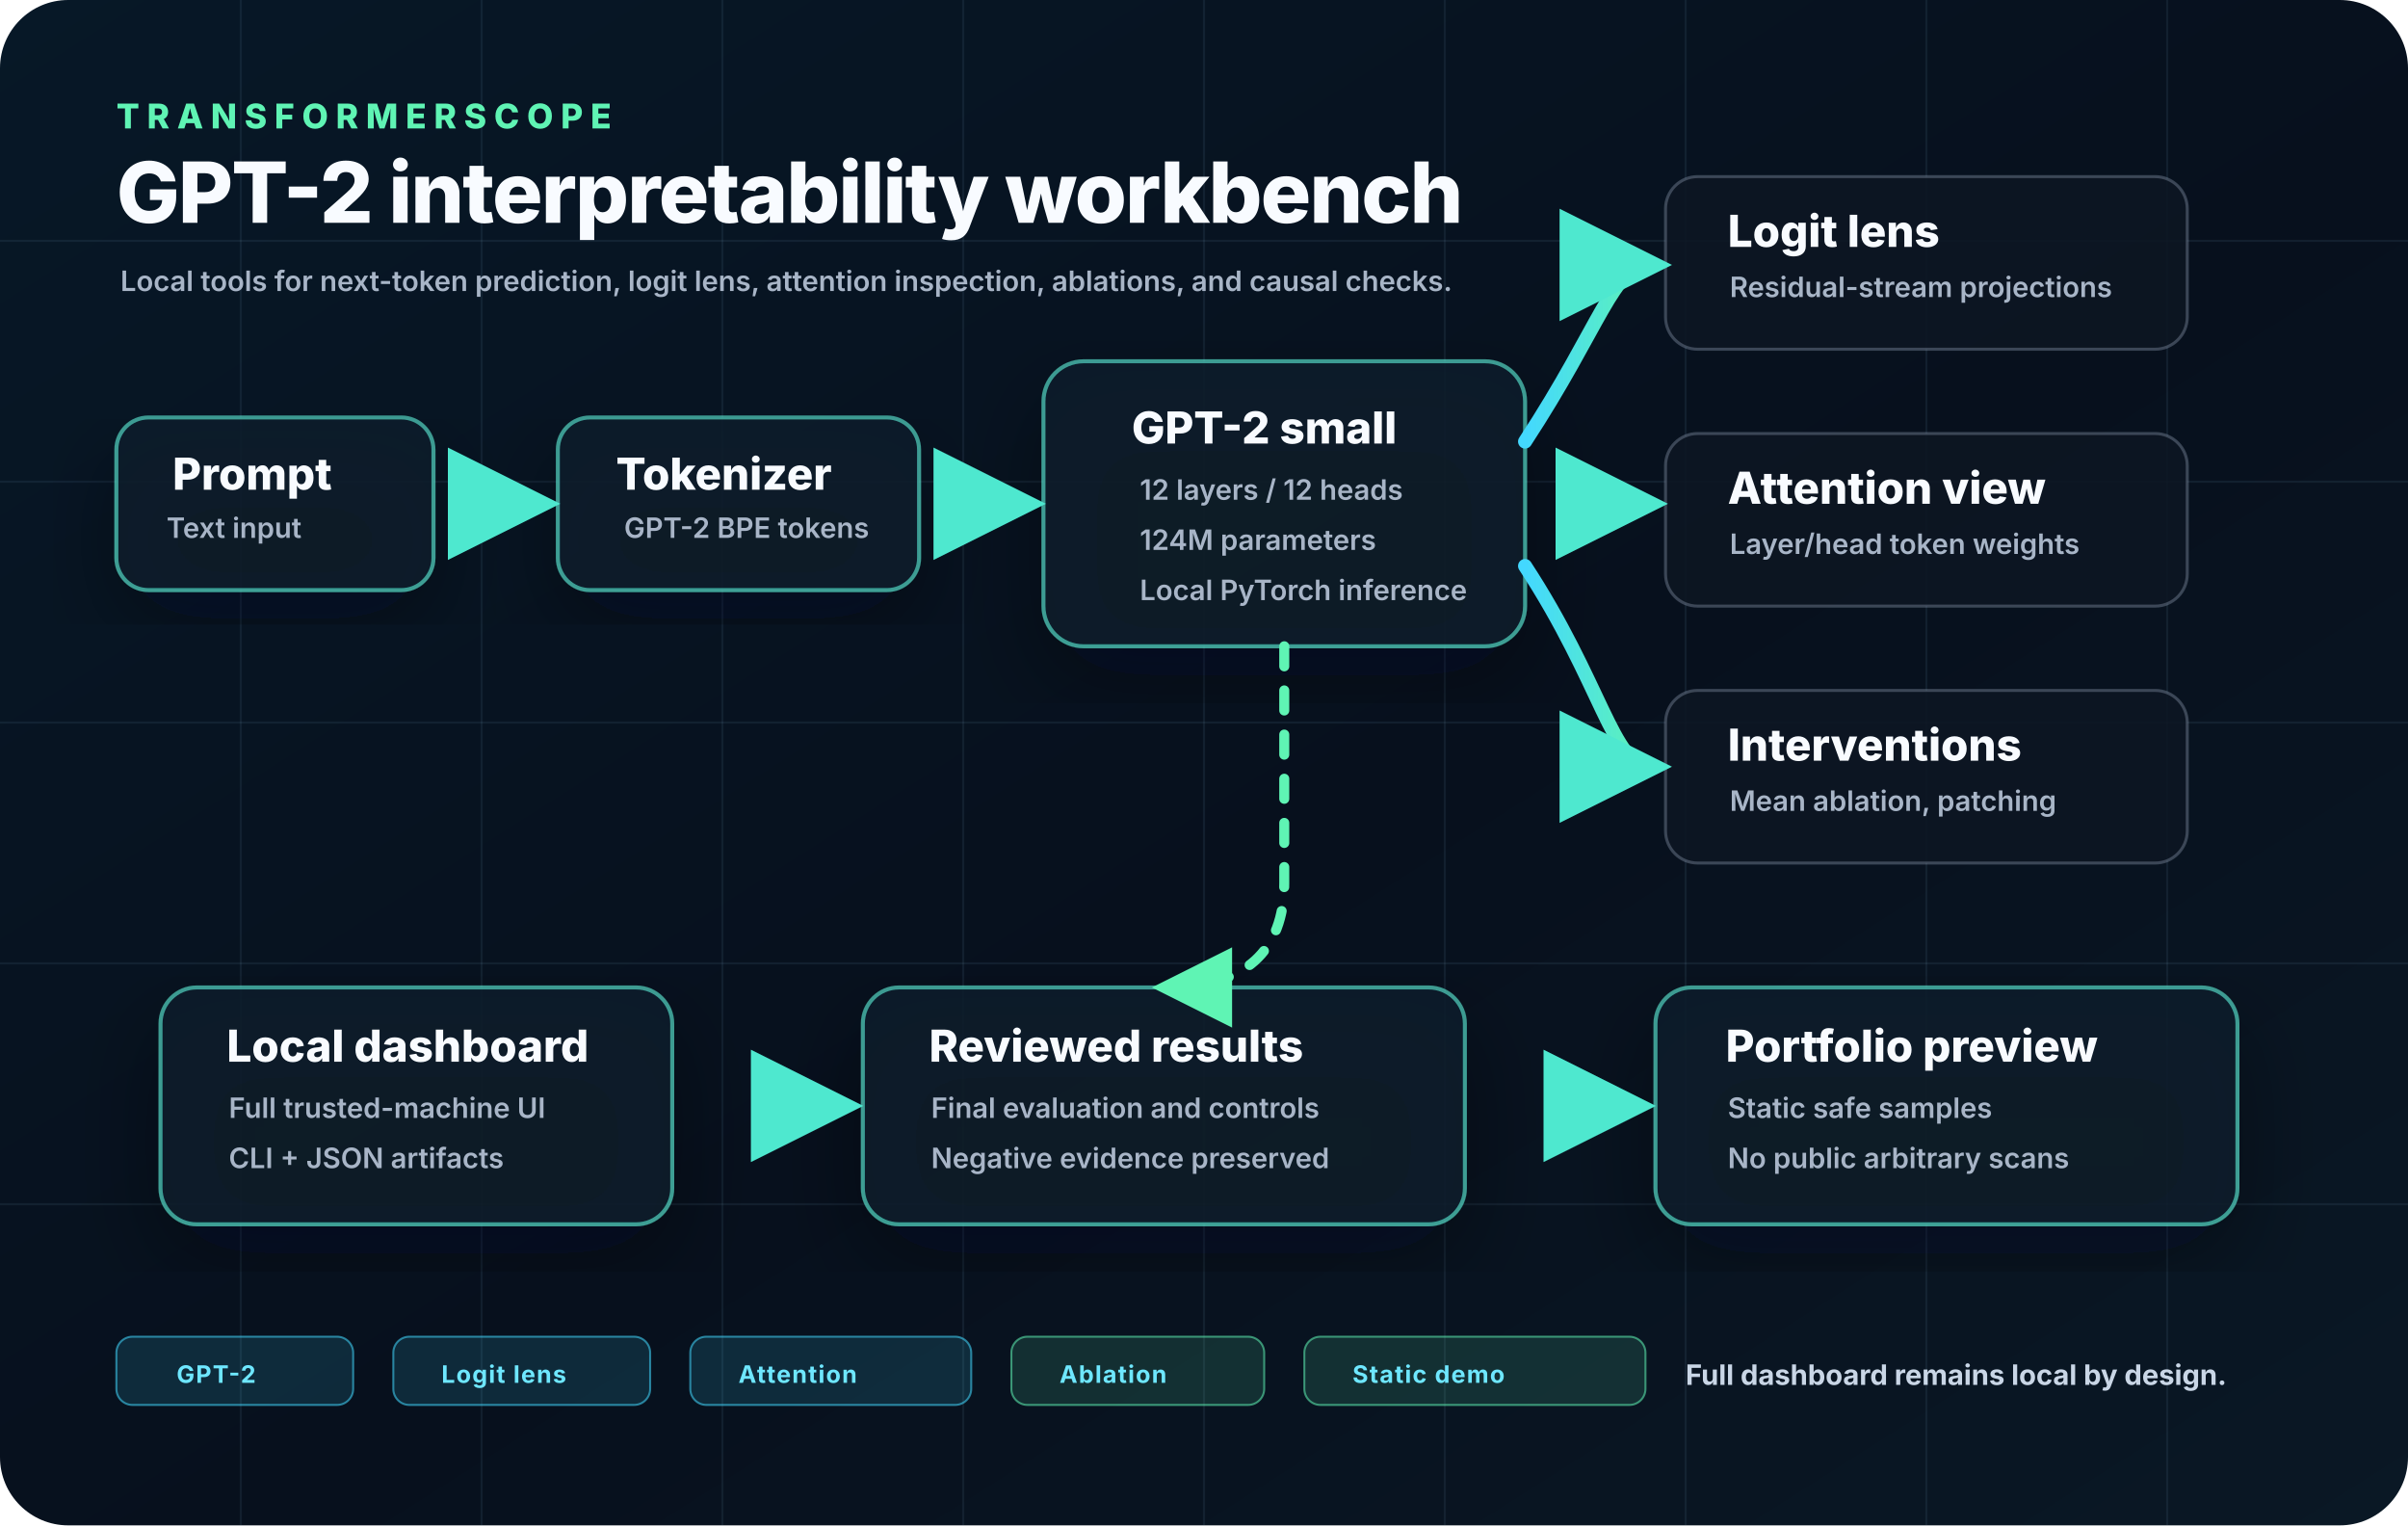
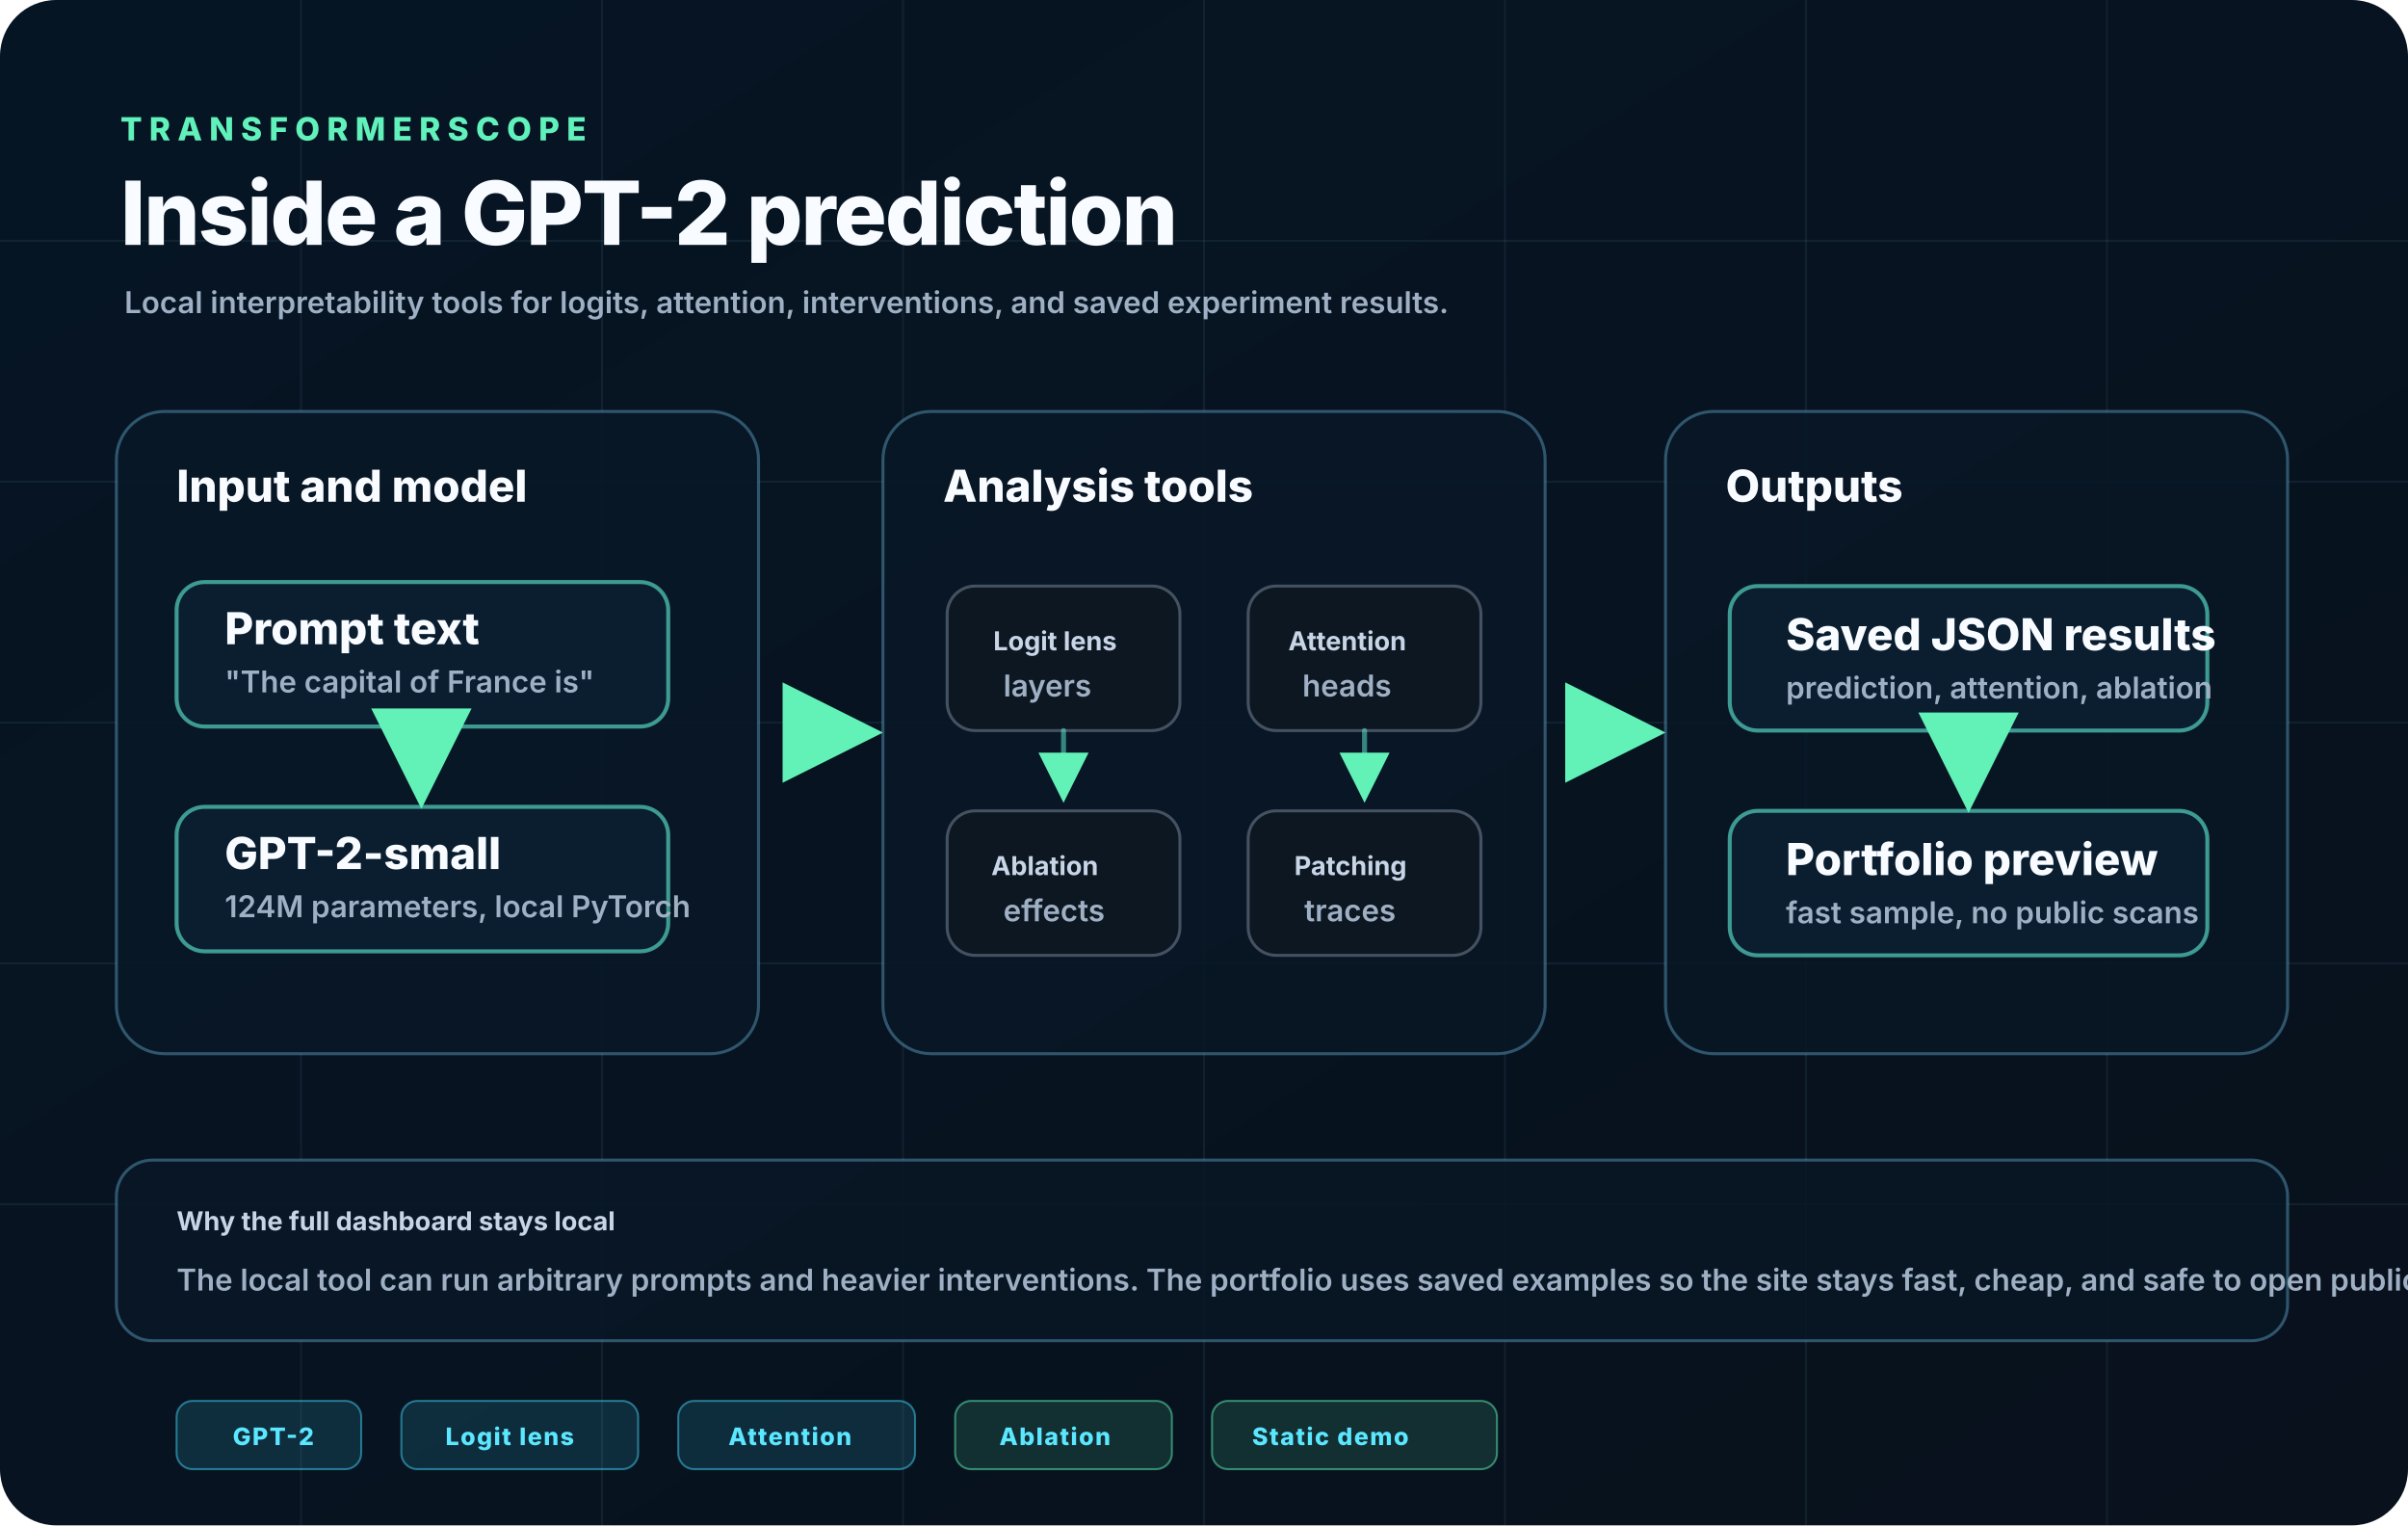
<svg xmlns="http://www.w3.org/2000/svg" viewBox="0 0 1200 760" role="img" aria-labelledby="title desc">
  <defs>
-     <linearGradient id="bg" x1="0" x2="1" y1="0" y2="1">
-       <stop offset="0" stop-color="#071827" />
-       <stop offset="0.55" stop-color="#07101d" />
-       <stop offset="1" stop-color="#0a1825" />
+     <linearGradient id="background" x1="0" x2="1" y1="0" y2="1">
+       <stop offset="0" stop-color="#061524" />
+       <stop offset="1" stop-color="#08111c" />
    </linearGradient>
-     <linearGradient id="cyan" x1="0" x2="1">
-       <stop offset="0" stop-color="#43d8ff" />
-       <stop offset="1" stop-color="#5ff4b4" />
+     <linearGradient id="line" x1="0" x2="1">
+       <stop offset="0" stop-color="#38d5ff" />
+       <stop offset="1" stop-color="#62f2b8" />
    </linearGradient>
-     <filter id="softShadow" x="-20%" y="-20%" width="140%" height="140%">
-       <feDropShadow dx="0" dy="18" stdDeviation="22" flood-color="#000814" flood-opacity="0.42" />
-     </filter>
+     <marker id="arrow" markerWidth="10" markerHeight="10" refX="8" refY="5" orient="auto">
+       <path d="M0 0 L10 5 L0 10 z" fill="#62f2b8" />
+     </marker>
    <style>
-       .grid { stroke: rgba(148, 210, 235, 0.09); stroke-width: 1; }
-       .box { fill: rgba(10, 30, 44, 0.86); stroke: rgba(93, 234, 211, 0.62); stroke-width: 2; filter: url(#softShadow); }
-       .muted { fill: rgba(13, 22, 35, 0.88); stroke: rgba(148, 163, 184, 0.36); stroke-width: 1.5; }
-       .title { font: 800 42px Inter, Arial, sans-serif; fill: #f8fbff; letter-spacing: -0.02em; }
-       .eyebrow { font: 800 17px Inter, Arial, sans-serif; fill: #5ff4b4; letter-spacing: 0.22em; }
-       .label { font: 800 22px Inter, Arial, sans-serif; fill: #f8fbff; }
-       .small { font: 600 14px Inter, Arial, sans-serif; fill: #a8b5c7; }
-       .tiny { font: 700 12px Inter, Arial, sans-serif; fill: #6ee7ff; letter-spacing: 0.05em; }
-       .arrow { stroke: url(#cyan); stroke-width: 7; stroke-linecap: round; stroke-linejoin: round; fill: none; marker-end: url(#arrow); }
-       .dash { stroke: #5ff4b4; stroke-width: 5; stroke-linecap: round; stroke-dasharray: 10 12; fill: none; marker-end: url(#arrowGreen); }
-       .note { font: 700 14px Inter, Arial, sans-serif; fill: #c9d6e6; }
+       .grid { stroke: rgba(148, 210, 235, 0.075); stroke-width: 1; }
+       .panel { fill: rgba(8, 23, 37, 0.92); stroke: rgba(125, 211, 252, 0.34); stroke-width: 1.5; }
+       .box { fill: rgba(11, 31, 49, 0.96); stroke: rgba(94, 234, 212, 0.62); stroke-width: 2; }
+       .box2 { fill: rgba(14, 23, 35, 0.96); stroke: rgba(148, 163, 184, 0.42); stroke-width: 1.5; }
+       .flow { stroke: url(#line); stroke-width: 5; fill: none; marker-end: url(#arrow); stroke-linecap: round; }
+       .thin { stroke: rgba(94, 234, 212, 0.52); stroke-width: 2.5; fill: none; marker-end: url(#arrow); stroke-linecap: round; }
+       .title { font: 800 44px Inter, Arial, sans-serif; fill: #f8fbff; letter-spacing: -0.02em; }
+       .eyebrow { font: 800 16px Inter, Arial, sans-serif; fill: #61f1bb; letter-spacing: 0.22em; }
+       .h { font: 800 22px Inter, Arial, sans-serif; fill: #f8fbff; }
+       .t { font: 600 15px Inter, Arial, sans-serif; fill: #9fb0c4; }
+       .small { font: 700 13px Inter, Arial, sans-serif; fill: #c8d5e6; }
+       .tag { font: 800 12px Inter, Arial, sans-serif; fill: #5be7ff; letter-spacing: 0.06em; }
    </style>
-     <marker id="arrow" viewBox="0 0 10 10" refX="8" refY="5" markerWidth="8" markerHeight="8" orient="auto-start-reverse">
-       <path d="M0 0 10 5 0 10z" fill="#4ee8cf" />
-     </marker>
-     <marker id="arrowGreen" viewBox="0 0 10 10" refX="8" refY="5" markerWidth="8" markerHeight="8" orient="auto-start-reverse">
-       <path d="M0 0 10 5 0 10z" fill="#5ff4b4" />
-     </marker>
  </defs>
-   <rect width="1200" height="760" rx="34" fill="url(#bg)" />
-   <g opacity="0.9">
+   <rect width="1200" height="760" rx="28" fill="url(#background)" />
+   <g>
    <path class="grid" d="M0 120h1200M0 240h1200M0 360h1200M0 480h1200M0 600h1200" />
-     <path class="grid" d="M120 0v760M240 0v760M360 0v760M480 0v760M600 0v760M720 0v760M840 0v760M960 0v760M1080 0v760" />
+     <path class="grid" d="M150 0v760M300 0v760M450 0v760M600 0v760M750 0v760M900 0v760M1050 0v760" />
  </g>
-   <text x="58" y="64" class="eyebrow">TRANSFORMERSCOPE</text>
-   <text x="58" y="111" class="title">GPT-2 interpretability workbench</text>
-   <text x="60" y="145" class="small">Local tools for next-token prediction, logit lens, attention inspection, ablations, and causal checks.</text>
-   <rect x="58" y="208" width="158" height="86" rx="16" class="box" />
-   <text x="86" y="244" class="label">Prompt</text>
-   <text x="83" y="268" class="small">Text input</text>
-   <rect x="278" y="208" width="180" height="86" rx="16" class="box" />
-   <text x="307" y="244" class="label">Tokenizer</text>
-   <text x="311" y="268" class="small">GPT-2 BPE tokens</text>
-   <rect x="520" y="180" width="240" height="142" rx="20" class="box" />
-   <text x="564" y="221" class="label">GPT-2 small</text>
-   <text x="568" y="249" class="small">12 layers / 12 heads</text>
-   <text x="568" y="274" class="small">124M parameters</text>
-   <text x="568" y="299" class="small">Local PyTorch inference</text>
-   <path class="arrow" d="M216 251h52" />
-   <path class="arrow" d="M458 251h52" />
-   <rect x="830" y="88" width="260" height="86" rx="16" class="muted" />
-   <text x="861" y="123" class="label">Logit lens</text>
-   <text x="862" y="148" class="small">Residual-stream projections</text>
-   <rect x="830" y="216" width="260" height="86" rx="16" class="muted" />
-   <text x="861" y="251" class="label">Attention view</text>
-   <text x="862" y="276" class="small">Layer/head token weights</text>
-   <rect x="830" y="344" width="260" height="86" rx="16" class="muted" />
-   <text x="861" y="379" class="label">Interventions</text>
-   <text x="862" y="404" class="small">Mean ablation, patching</text>
-   <path class="arrow" d="M760 220c38-58 44-88 62-88" />
-   <path class="arrow" d="M760 251h60" />
-   <path class="arrow" d="M760 282c38 58 44 100 62 100" />
-   <rect x="80" y="492" width="255" height="118" rx="18" class="box" />
-   <text x="113" y="529" class="label">Local dashboard</text>
-   <text x="114" y="557" class="small">Full trusted-machine UI</text>
-   <text x="114" y="582" class="small">CLI + JSON artifacts</text>
-   <rect x="430" y="492" width="300" height="118" rx="18" class="box" />
-   <text x="463" y="529" class="label">Reviewed results</text>
-   <text x="464" y="557" class="small">Final evaluation and controls</text>
-   <text x="464" y="582" class="small">Negative evidence preserved</text>
-   <rect x="825" y="492" width="290" height="118" rx="18" class="box" />
-   <text x="860" y="529" class="label">Portfolio preview</text>
-   <text x="861" y="557" class="small">Static safe samples</text>
-   <text x="861" y="582" class="small">No public arbitrary scans</text>
-   <path class="dash" d="M640 322v118c0 34-20 52-58 52" />
-   <path class="arrow" d="M335 551h84" />
-   <path class="arrow" d="M730 551h84" />
-   <g transform="translate(58 666)">
-     <rect width="118" height="34" rx="8" fill="rgba(67,216,255,0.13)" stroke="rgba(67,216,255,0.55)" />
-     <text x="30" y="23" class="tiny">GPT-2</text>
+   <text x="60" y="70" class="eyebrow">TRANSFORMERSCOPE</text>
+   <text x="60" y="122" class="title">Inside a GPT-2 prediction</text>
+   <text x="62" y="156" class="t">Local interpretability tools for logits, attention, interventions, and saved experiment results.</text>
+   <rect x="58" y="205" width="320" height="320" rx="24" class="panel" />
+   <text x="88" y="250" class="h">Input and model</text>
+   <rect x="88" y="290" width="245" height="72" rx="14" class="box" />
+   <text x="112" y="321" class="h">Prompt text</text>
+   <text x="112" y="345" class="t">"The capital of France is"</text>
+   <rect x="88" y="402" width="245" height="72" rx="14" class="box" />
+   <text x="112" y="433" class="h">GPT-2-small</text>
+   <text x="112" y="457" class="t">124M parameters, local PyTorch</text>
+   <path class="flow" d="M210 362v31" />
+   <rect x="440" y="205" width="330" height="320" rx="24" class="panel" />
+   <text x="470" y="250" class="h">Analysis tools</text>
+   <rect x="472" y="292" width="116" height="72" rx="14" class="box2" />
+   <text x="495" y="324" class="small">Logit lens</text>
+   <text x="500" y="347" class="t">layers</text>
+   <rect x="622" y="292" width="116" height="72" rx="14" class="box2" />
+   <text x="642" y="324" class="small">Attention</text>
+   <text x="649" y="347" class="t">heads</text>
+   <rect x="472" y="404" width="116" height="72" rx="14" class="box2" />
+   <text x="494" y="436" class="small">Ablation</text>
+   <text x="500" y="459" class="t">effects</text>
+   <rect x="622" y="404" width="116" height="72" rx="14" class="box2" />
+   <text x="645" y="436" class="small">Patching</text>
+   <text x="650" y="459" class="t">traces</text>
+   <path class="flow" d="M378 365h52" />
+   <path class="thin" d="M530 364v31" />
+   <path class="thin" d="M680 364v31" />
+   <rect x="830" y="205" width="310" height="320" rx="24" class="panel" />
+   <text x="860" y="250" class="h">Outputs</text>
+   <rect x="862" y="292" width="238" height="72" rx="14" class="box" />
+   <text x="890" y="324" class="h">Saved JSON results</text>
+   <text x="890" y="348" class="t">prediction, attention, ablation</text>
+   <rect x="862" y="404" width="238" height="72" rx="14" class="box" />
+   <text x="890" y="436" class="h">Portfolio preview</text>
+   <text x="890" y="460" class="t">fast sample, no public scans</text>
+   <path class="flow" d="M770 365h50" />
+   <path class="flow" d="M981 364v31" />
+   <rect x="58" y="578" width="1082" height="90" rx="18" class="panel" />
+   <text x="88" y="613" class="small">Why the full dashboard stays local</text>
+   <text x="88" y="643" class="t">The local tool can run arbitrary prompts and heavier interventions. The portfolio uses saved examples so the site stays fast, cheap, and safe to open publicly.</text>
+   <g transform="translate(88 698)">
+     <rect width="92" height="34" rx="8" fill="rgba(67,216,255,0.13)" stroke="rgba(67,216,255,0.48)" />
+     <text x="28" y="22" class="tag">GPT-2</text>
  </g>
-   <g transform="translate(196 666)">
-     <rect width="128" height="34" rx="8" fill="rgba(67,216,255,0.13)" stroke="rgba(67,216,255,0.55)" />
-     <text x="24" y="23" class="tiny">Logit lens</text>
+   <g transform="translate(200 698)">
+     <rect width="118" height="34" rx="8" fill="rgba(67,216,255,0.13)" stroke="rgba(67,216,255,0.48)" />
+     <text x="22" y="22" class="tag">Logit lens</text>
  </g>
-   <g transform="translate(344 666)">
-     <rect width="140" height="34" rx="8" fill="rgba(67,216,255,0.13)" stroke="rgba(67,216,255,0.55)" />
-     <text x="24" y="23" class="tiny">Attention</text>
+   <g transform="translate(338 698)">
+     <rect width="118" height="34" rx="8" fill="rgba(67,216,255,0.13)" stroke="rgba(67,216,255,0.48)" />
+     <text x="25" y="22" class="tag">Attention</text>
  </g>
-   <g transform="translate(504 666)">
-     <rect width="126" height="34" rx="8" fill="rgba(95,244,180,0.13)" stroke="rgba(95,244,180,0.55)" />
-     <text x="24" y="23" class="tiny" fill="#5ff4b4">Ablation</text>
+   <g transform="translate(476 698)">
+     <rect width="108" height="34" rx="8" fill="rgba(95,244,180,0.13)" stroke="rgba(95,244,180,0.5)" />
+     <text x="22" y="22" class="tag">Ablation</text>
  </g>
-   <g transform="translate(650 666)">
-     <rect width="170" height="34" rx="8" fill="rgba(95,244,180,0.13)" stroke="rgba(95,244,180,0.55)" />
-     <text x="24" y="23" class="tiny" fill="#5ff4b4">Static demo</text>
+   <g transform="translate(604 698)">
+     <rect width="142" height="34" rx="8" fill="rgba(95,244,180,0.13)" stroke="rgba(95,244,180,0.5)" />
+     <text x="20" y="22" class="tag">Static demo</text>
  </g>
-   <text x="840" y="690" class="note">Full dashboard remains local by design.</text>
</svg>
